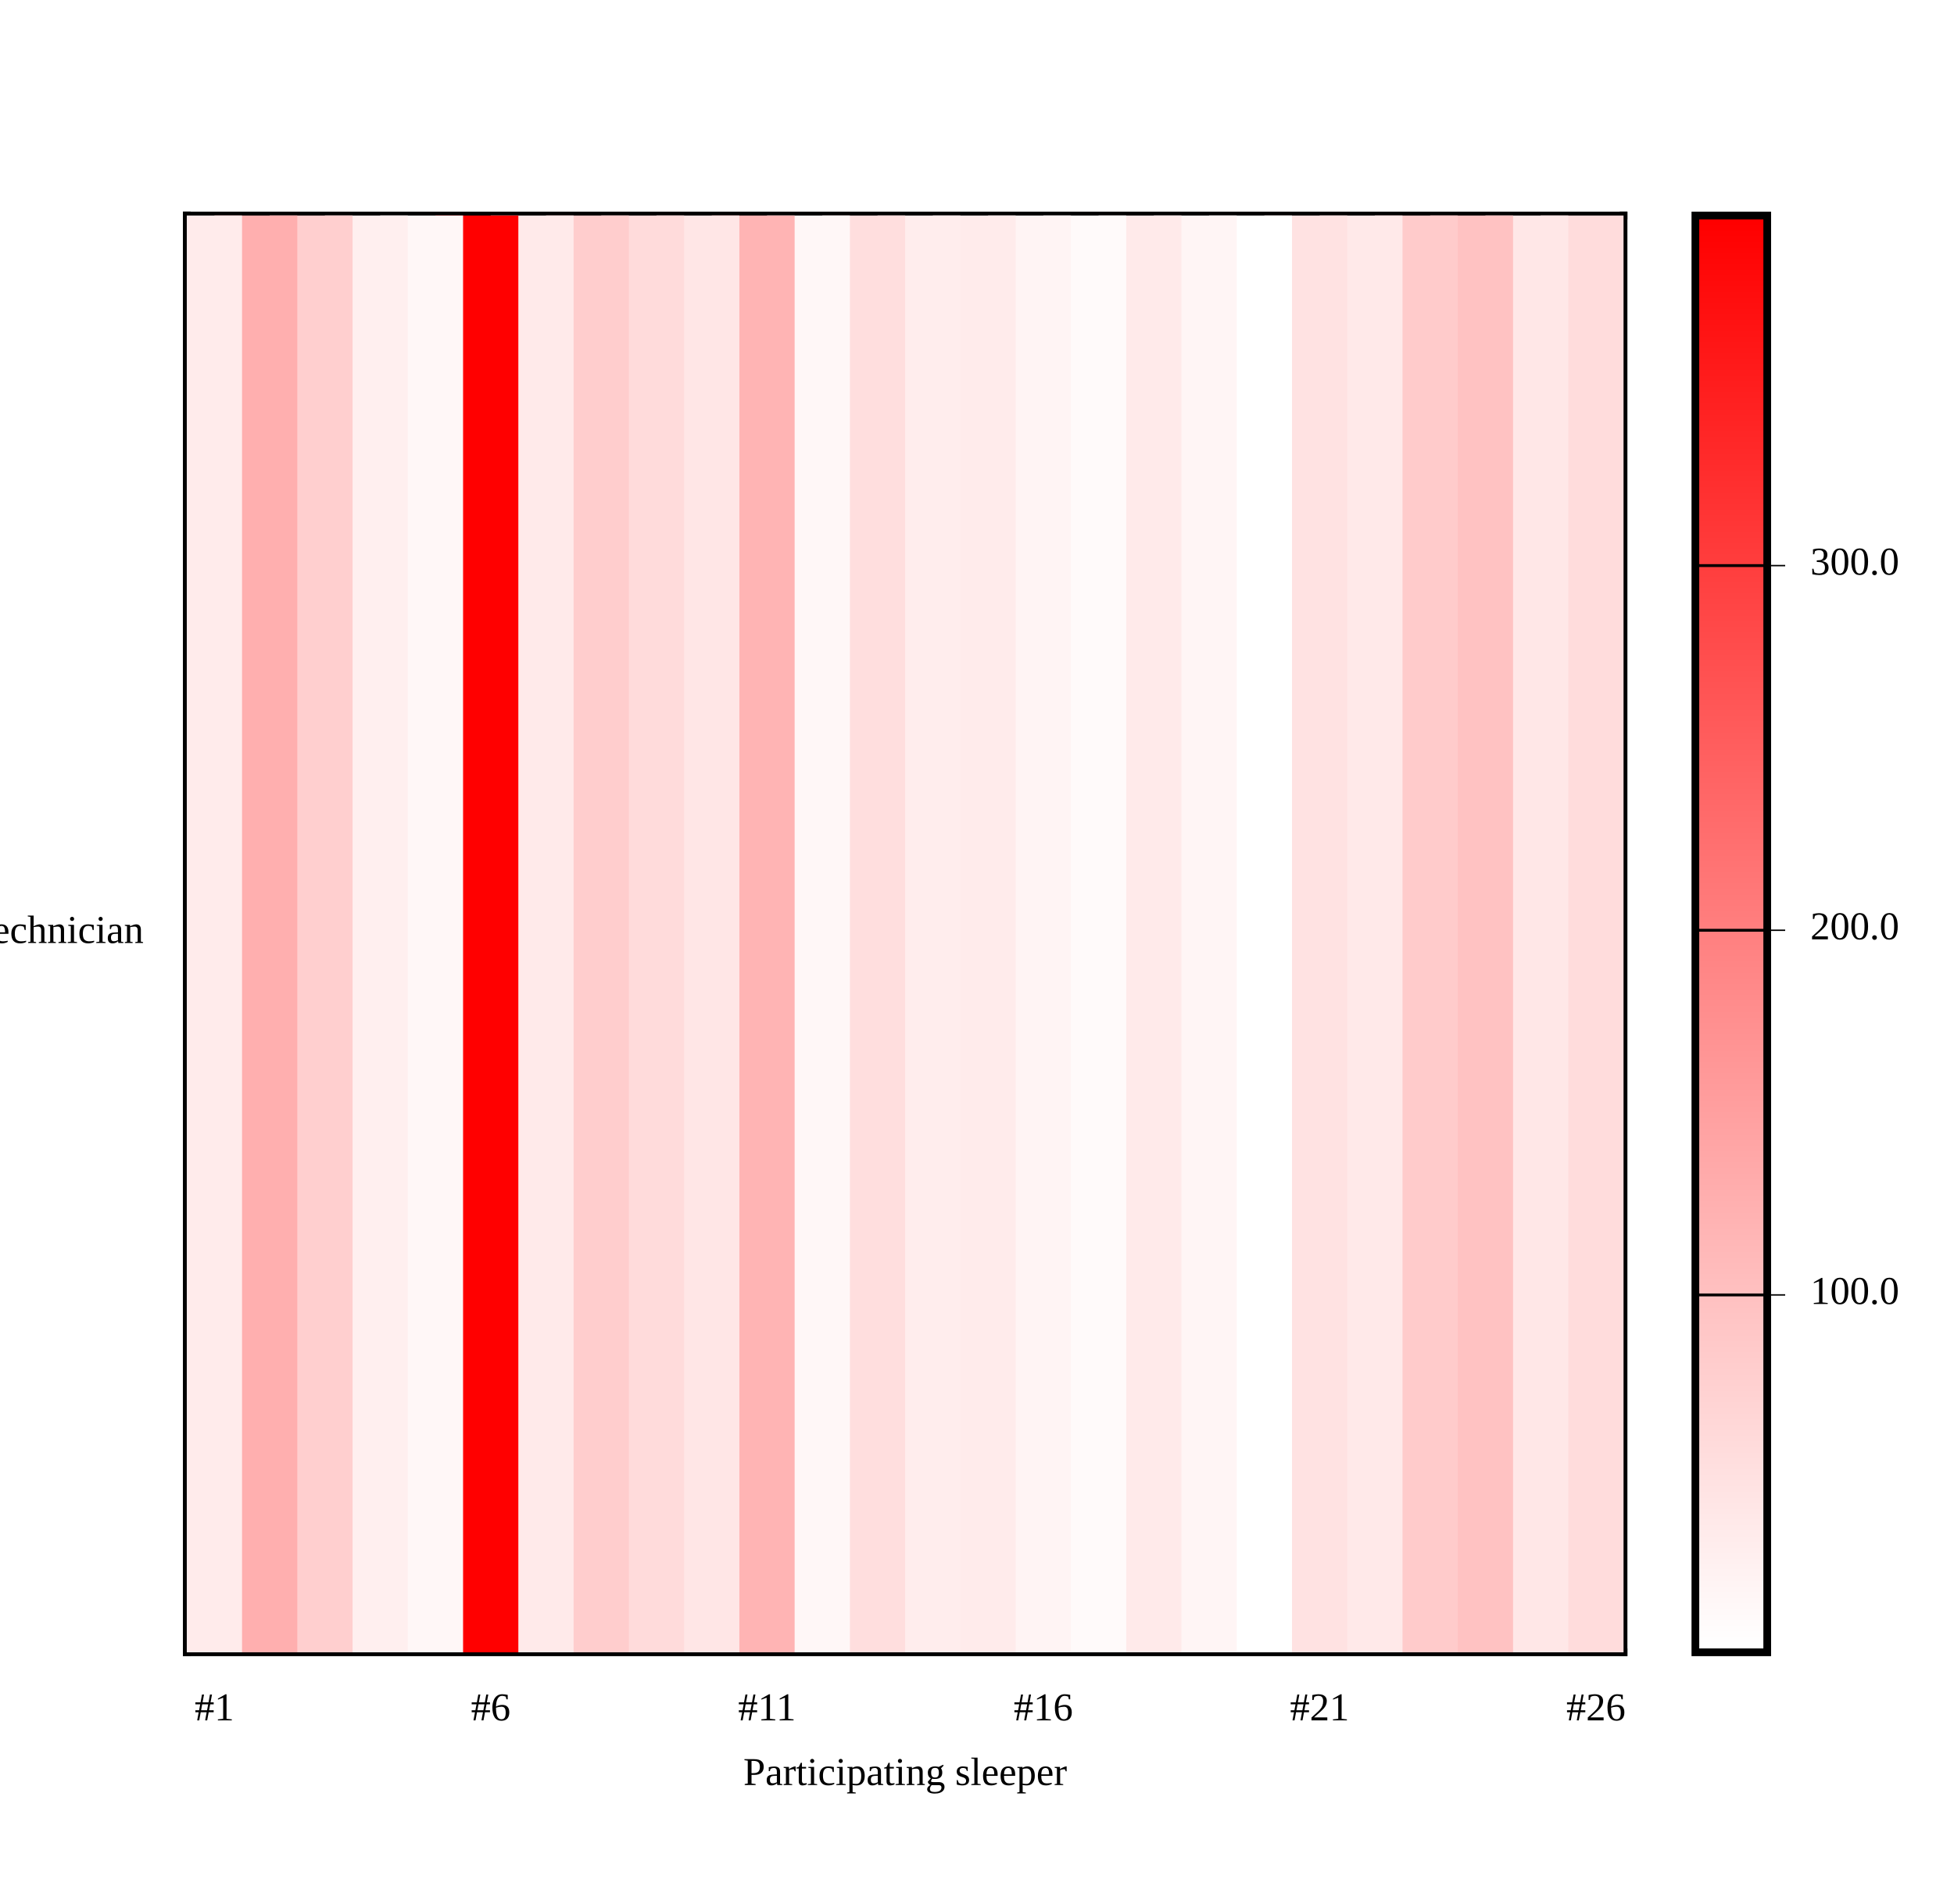
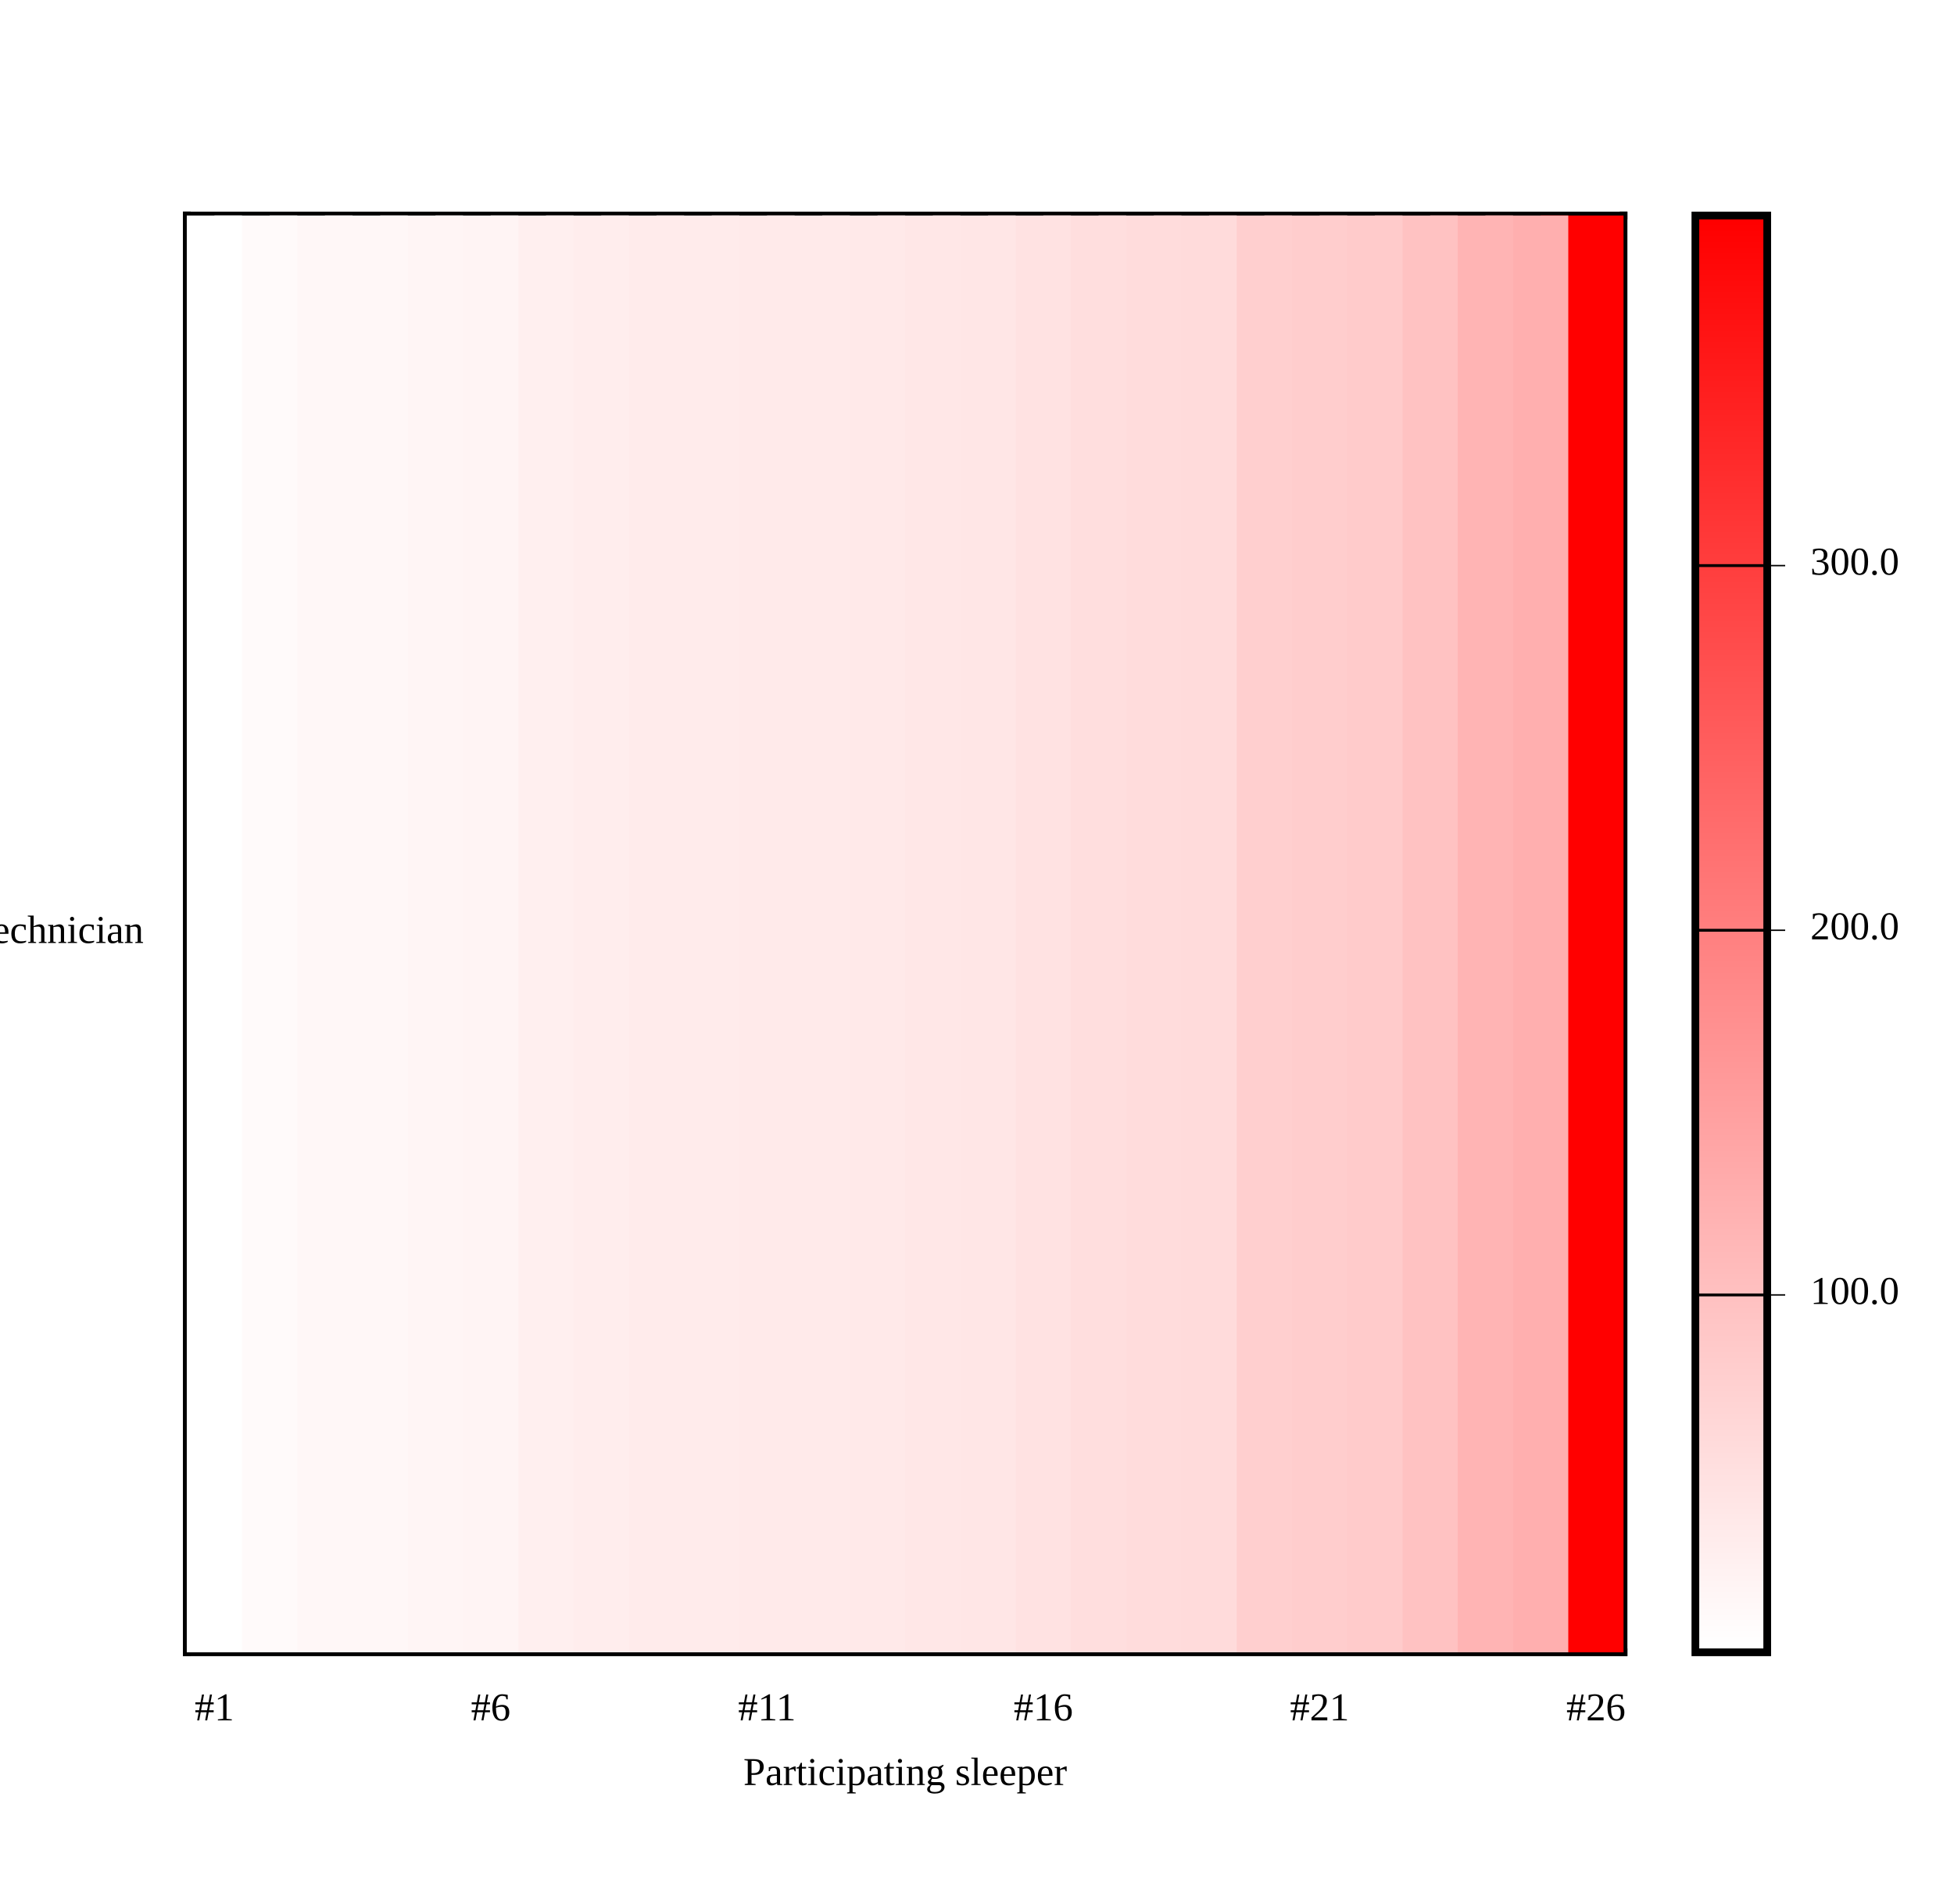
<svg xmlns="http://www.w3.org/2000/svg" height="530" stroke-opacity="1" viewBox="0.0 0.0 544.0 530.0" font-size="1" width="544" stroke="rgb(0,0,0)" version="1.1">
  <defs />
  <g stroke-linejoin="miter" stroke-opacity="1.0" fill-opacity="0.0" stroke="rgb(0,0,0)" stroke-width="0.8" fill="rgb(0,0,0)" stroke-linecap="butt" stroke-miterlimit="10.0">
    <path d="M 52,460 h 400 M 52,380 h 400 M 52,300 h 400 M 52,220 h 400 M 52,140 h 400 M 52,60 h 400 " />
  </g>
  <g stroke-linejoin="miter" stroke-opacity="1.0" fill-opacity="0.0" stroke="rgb(0,0,0)" stroke-width="2.148" fill="rgb(0,0,0)" stroke-linecap="square" stroke-miterlimit="10.0">
    <path d="M 52,460 v -400 M 452,460 v -400 " />
  </g>
  <g stroke-linejoin="miter" stroke-opacity="1.0" fill-opacity="1.0" font-size="11.0px" stroke="rgb(0,0,0)" stroke-width="2.148" fill="rgb(0,0,0)" stroke-linecap="butt" stroke-miterlimit="10.0">
    <text dominant-baseline="middle" transform="matrix(1,0,0,1,40,260)" stroke="none" text-anchor="end">technician</text>
  </g>
  <g stroke-linejoin="miter" stroke-opacity="1.0" fill-opacity="0.0" stroke="rgb(0,0,0)" stroke-width="0.8" fill="rgb(0,0,0)" stroke-linecap="butt" stroke-miterlimit="10.0">
    <path d="M 52,460 v -400 M 128.923,460 v -400 M 205.846,460 v -400 M 282.769,460 v -400 M 359.692,460 v -400 M 436.615,460 v -400 " />
  </g>
  <g stroke-linejoin="miter" stroke-opacity="1.0" fill-opacity="0.0" stroke="rgb(0,0,0)" stroke-width="2.148" fill="rgb(0,0,0)" stroke-linecap="square" stroke-miterlimit="10.0">
    <path d="M 52,460 h 400 M 52,60 h 400 " />
  </g>
  <g stroke-linejoin="miter" stroke-opacity="1.0" fill-opacity="1.0" font-size="11.0px" stroke="rgb(0,0,0)" stroke-width="2.148" fill="rgb(0,0,0)" stroke-linecap="butt" stroke-miterlimit="10.0">
    <text dominant-baseline="text-before-edge" transform="matrix(1,0,0,1,252,490)" stroke="none" text-anchor="middle">Participating sleeper</text>
  </g>
  <g stroke-linejoin="miter" stroke-opacity="1.0" fill-opacity="1.0" font-size="11.0px" stroke="rgb(0,0,0)" stroke-width="2.148" fill="rgb(0,0,0)" stroke-linecap="butt" stroke-miterlimit="10.0">
    <text dominant-baseline="text-before-edge" transform="matrix(1,0,0,1,444.3077,472)" stroke="none" text-anchor="middle">#26</text>
  </g>
  <g stroke-linejoin="miter" stroke-opacity="1.0" fill-opacity="1.0" font-size="11.0px" stroke="rgb(0,0,0)" stroke-width="2.148" fill="rgb(0,0,0)" stroke-linecap="butt" stroke-miterlimit="10.0">
    <text dominant-baseline="text-before-edge" transform="matrix(1,0,0,1,367.3846,472)" stroke="none" text-anchor="middle">#21</text>
  </g>
  <g stroke-linejoin="miter" stroke-opacity="1.0" fill-opacity="1.0" font-size="11.0px" stroke="rgb(0,0,0)" stroke-width="2.148" fill="rgb(0,0,0)" stroke-linecap="butt" stroke-miterlimit="10.0">
    <text dominant-baseline="text-before-edge" transform="matrix(1,0,0,1,290.4615,472)" stroke="none" text-anchor="middle">#16</text>
  </g>
  <g stroke-linejoin="miter" stroke-opacity="1.0" fill-opacity="1.0" font-size="11.0px" stroke="rgb(0,0,0)" stroke-width="2.148" fill="rgb(0,0,0)" stroke-linecap="butt" stroke-miterlimit="10.0">
    <text dominant-baseline="text-before-edge" transform="matrix(1,0,0,1,213.5385,472)" stroke="none" text-anchor="middle">#11</text>
  </g>
  <g stroke-linejoin="miter" stroke-opacity="1.0" fill-opacity="1.0" font-size="11.0px" stroke="rgb(0,0,0)" stroke-width="2.148" fill="rgb(0,0,0)" stroke-linecap="butt" stroke-miterlimit="10.0">
    <text dominant-baseline="text-before-edge" transform="matrix(1,0,0,1,136.6154,472)" stroke="none" text-anchor="middle">#6</text>
  </g>
  <g stroke-linejoin="miter" stroke-opacity="1.0" fill-opacity="1.0" font-size="11.0px" stroke="rgb(0,0,0)" stroke-width="2.148" fill="rgb(0,0,0)" stroke-linecap="butt" stroke-miterlimit="10.0">
    <text dominant-baseline="text-before-edge" transform="matrix(1,0,0,1,59.6923,472)" stroke="none" text-anchor="middle">#1</text>
  </g>
-   <g stroke-linejoin="miter" stroke-opacity="1.0" fill-opacity="1.0" stroke="rgb(0,0,0)" stroke-width="0.0" fill="rgb(255,220,220)" stroke-linecap="butt" stroke-miterlimit="10.0">
+   <g stroke-linejoin="miter" stroke-opacity="1.0" fill-opacity="1.0" stroke="rgb(0,0,0)" stroke-width="0.0" fill="rgb(255,0,0)" stroke-linecap="butt" stroke-miterlimit="10.0">
    <defs>
      <clipPath id="martamyClip1">
        <path d="M 452,460 l -0,-400 h -400 l -0,400 Z" />
      </clipPath>
    </defs>
    <g clip-path="url(#martamyClip1)">
      <path d="M 452,460 l -0,-400 h -23.077 l -0,400 Z" />
    </g>
  </g>
-   <g stroke-linejoin="miter" stroke-opacity="1.0" fill-opacity="1.0" stroke="rgb(0,0,0)" stroke-width="0.0" fill="rgb(255,231,231)" stroke-linecap="butt" stroke-miterlimit="10.0">
+   <g stroke-linejoin="miter" stroke-opacity="1.0" fill-opacity="1.0" stroke="rgb(0,0,0)" stroke-width="0.0" fill="rgb(255,175,175)" stroke-linecap="butt" stroke-miterlimit="10.0">
    <defs>
      <clipPath id="martamyClip2">
        <path d="M 452,460 l -0,-400 h -400 l -0,400 Z" />
      </clipPath>
    </defs>
    <g clip-path="url(#martamyClip2)">
      <path d="M 436.615,460 l -0,-400 h -23.077 l -0,400 Z" />
    </g>
  </g>
-   <g stroke-linejoin="miter" stroke-opacity="1.0" fill-opacity="1.0" stroke="rgb(0,0,0)" stroke-width="0.0" fill="rgb(255,194,194)" stroke-linecap="butt" stroke-miterlimit="10.0">
+   <g stroke-linejoin="miter" stroke-opacity="1.0" fill-opacity="1.0" stroke="rgb(0,0,0)" stroke-width="0.0" fill="rgb(255,180,180)" stroke-linecap="butt" stroke-miterlimit="10.0">
    <defs>
      <clipPath id="martamyClip3">
        <path d="M 452,460 l -0,-400 h -400 l -0,400 Z" />
      </clipPath>
    </defs>
    <g clip-path="url(#martamyClip3)">
      <path d="M 421.231,460 l -0,-400 h -23.077 l -0,400 Z" />
    </g>
  </g>
-   <g stroke-linejoin="miter" stroke-opacity="1.0" fill-opacity="1.0" stroke="rgb(0,0,0)" stroke-width="0.0" fill="rgb(255,203,203)" stroke-linecap="butt" stroke-miterlimit="10.0">
+   <g stroke-linejoin="miter" stroke-opacity="1.0" fill-opacity="1.0" stroke="rgb(0,0,0)" stroke-width="0.0" fill="rgb(255,194,194)" stroke-linecap="butt" stroke-miterlimit="10.0">
    <defs>
      <clipPath id="martamyClip4">
        <path d="M 452,460 l -0,-400 h -400 l -0,400 Z" />
      </clipPath>
    </defs>
    <g clip-path="url(#martamyClip4)">
      <path d="M 405.846,460 l -0,-400 h -23.077 l -0,400 Z" />
    </g>
  </g>
-   <g stroke-linejoin="miter" stroke-opacity="1.0" fill-opacity="1.0" stroke="rgb(0,0,0)" stroke-width="0.0" fill="rgb(255,233,233)" stroke-linecap="butt" stroke-miterlimit="10.0">
+   <g stroke-linejoin="miter" stroke-opacity="1.0" fill-opacity="1.0" stroke="rgb(0,0,0)" stroke-width="0.0" fill="rgb(255,203,203)" stroke-linecap="butt" stroke-miterlimit="10.0">
    <defs>
      <clipPath id="martamyClip5">
        <path d="M 452,460 l -0,-400 h -400 l -0,400 Z" />
      </clipPath>
    </defs>
    <g clip-path="url(#martamyClip5)">
      <path d="M 390.462,460 l -0,-400 h -23.077 l -0,400 Z" />
    </g>
  </g>
-   <g stroke-linejoin="miter" stroke-opacity="1.0" fill-opacity="1.0" stroke="rgb(0,0,0)" stroke-width="0.0" fill="rgb(255,226,226)" stroke-linecap="butt" stroke-miterlimit="10.0">
+   <g stroke-linejoin="miter" stroke-opacity="1.0" fill-opacity="1.0" stroke="rgb(0,0,0)" stroke-width="0.0" fill="rgb(255,205,205)" stroke-linecap="butt" stroke-miterlimit="10.0">
    <defs>
      <clipPath id="martamyClip6">
        <path d="M 452,460 l -0,-400 h -400 l -0,400 Z" />
      </clipPath>
    </defs>
    <g clip-path="url(#martamyClip6)">
      <path d="M 375.077,460 l -0,-400 h -23.077 l -0,400 Z" />
    </g>
  </g>
-   <g stroke-linejoin="miter" stroke-opacity="1.0" fill-opacity="1.0" stroke="rgb(0,0,0)" stroke-width="0.0" fill="rgb(255,255,255)" stroke-linecap="butt" stroke-miterlimit="10.0">
+   <g stroke-linejoin="miter" stroke-opacity="1.0" fill-opacity="1.0" stroke="rgb(0,0,0)" stroke-width="0.0" fill="rgb(255,207,207)" stroke-linecap="butt" stroke-miterlimit="10.0">
    <defs>
      <clipPath id="martamyClip7">
        <path d="M 452,460 l -0,-400 h -400 l -0,400 Z" />
      </clipPath>
    </defs>
    <g clip-path="url(#martamyClip7)">
      <path d="M 359.692,460 l -0,-400 h -23.077 l -0,400 Z" />
    </g>
  </g>
-   <g stroke-linejoin="miter" stroke-opacity="1.0" fill-opacity="1.0" stroke="rgb(0,0,0)" stroke-width="0.0" fill="rgb(255,245,245)" stroke-linecap="butt" stroke-miterlimit="10.0">
+   <g stroke-linejoin="miter" stroke-opacity="1.0" fill-opacity="1.0" stroke="rgb(0,0,0)" stroke-width="0.0" fill="rgb(255,219,219)" stroke-linecap="butt" stroke-miterlimit="10.0">
    <defs>
      <clipPath id="martamyClip8">
        <path d="M 452,460 l -0,-400 h -400 l -0,400 Z" />
      </clipPath>
    </defs>
    <g clip-path="url(#martamyClip8)">
      <path d="M 344.308,460 l -0,-400 h -23.077 l -0,400 Z" />
    </g>
  </g>
-   <g stroke-linejoin="miter" stroke-opacity="1.0" fill-opacity="1.0" stroke="rgb(0,0,0)" stroke-width="0.0" fill="rgb(255,234,234)" stroke-linecap="butt" stroke-miterlimit="10.0">
+   <g stroke-linejoin="miter" stroke-opacity="1.0" fill-opacity="1.0" stroke="rgb(0,0,0)" stroke-width="0.0" fill="rgb(255,220,220)" stroke-linecap="butt" stroke-miterlimit="10.0">
    <defs>
      <clipPath id="martamyClip9">
        <path d="M 452,460 l -0,-400 h -400 l -0,400 Z" />
      </clipPath>
    </defs>
    <g clip-path="url(#martamyClip9)">
      <path d="M 328.923,460 l -0,-400 h -23.077 l -0,400 Z" />
    </g>
  </g>
-   <g stroke-linejoin="miter" stroke-opacity="1.0" fill-opacity="1.0" stroke="rgb(0,0,0)" stroke-width="0.0" fill="rgb(255,250,250)" stroke-linecap="butt" stroke-miterlimit="10.0">
+   <g stroke-linejoin="miter" stroke-opacity="1.0" fill-opacity="1.0" stroke="rgb(0,0,0)" stroke-width="0.0" fill="rgb(255,222,222)" stroke-linecap="butt" stroke-miterlimit="10.0">
    <defs>
      <clipPath id="martamyClip10">
        <path d="M 452,460 l -0,-400 h -400 l -0,400 Z" />
      </clipPath>
    </defs>
    <g clip-path="url(#martamyClip10)">
      <path d="M 313.538,460 l -0,-400 h -23.077 l -0,400 Z" />
    </g>
  </g>
-   <g stroke-linejoin="miter" stroke-opacity="1.0" fill-opacity="1.0" stroke="rgb(0,0,0)" stroke-width="0.0" fill="rgb(255,244,244)" stroke-linecap="butt" stroke-miterlimit="10.0">
+   <g stroke-linejoin="miter" stroke-opacity="1.0" fill-opacity="1.0" stroke="rgb(0,0,0)" stroke-width="0.0" fill="rgb(255,226,226)" stroke-linecap="butt" stroke-miterlimit="10.0">
    <defs>
      <clipPath id="martamyClip11">
        <path d="M 452,460 l -0,-400 h -400 l -0,400 Z" />
      </clipPath>
    </defs>
    <g clip-path="url(#martamyClip11)">
      <path d="M 298.154,460 l -0,-400 h -23.077 l -0,400 Z" />
    </g>
  </g>
-   <g stroke-linejoin="miter" stroke-opacity="1.0" fill-opacity="1.0" stroke="rgb(0,0,0)" stroke-width="0.0" fill="rgb(255,235,235)" stroke-linecap="butt" stroke-miterlimit="10.0">
+   <g stroke-linejoin="miter" stroke-opacity="1.0" fill-opacity="1.0" stroke="rgb(0,0,0)" stroke-width="0.0" fill="rgb(255,230,230)" stroke-linecap="butt" stroke-miterlimit="10.0">
    <defs>
      <clipPath id="martamyClip12">
        <path d="M 452,460 l -0,-400 h -400 l -0,400 Z" />
      </clipPath>
    </defs>
    <g clip-path="url(#martamyClip12)">
      <path d="M 282.769,460 l -0,-400 h -23.077 l -0,400 Z" />
    </g>
  </g>
-   <g stroke-linejoin="miter" stroke-opacity="1.0" fill-opacity="1.0" stroke="rgb(0,0,0)" stroke-width="0.0" fill="rgb(255,237,237)" stroke-linecap="butt" stroke-miterlimit="10.0">
+   <g stroke-linejoin="miter" stroke-opacity="1.0" fill-opacity="1.0" stroke="rgb(0,0,0)" stroke-width="0.0" fill="rgb(255,231,231)" stroke-linecap="butt" stroke-miterlimit="10.0">
    <defs>
      <clipPath id="martamyClip13">
        <path d="M 452,460 l -0,-400 h -400 l -0,400 Z" />
      </clipPath>
    </defs>
    <g clip-path="url(#martamyClip13)">
      <path d="M 267.385,460 l -0,-400 h -23.077 l -0,400 Z" />
    </g>
  </g>
-   <g stroke-linejoin="miter" stroke-opacity="1.0" fill-opacity="1.0" stroke="rgb(0,0,0)" stroke-width="0.0" fill="rgb(255,222,222)" stroke-linecap="butt" stroke-miterlimit="10.0">
+   <g stroke-linejoin="miter" stroke-opacity="1.0" fill-opacity="1.0" stroke="rgb(0,0,0)" stroke-width="0.0" fill="rgb(255,233,233)" stroke-linecap="butt" stroke-miterlimit="10.0">
    <defs>
      <clipPath id="martamyClip14">
        <path d="M 452,460 l -0,-400 h -400 l -0,400 Z" />
      </clipPath>
    </defs>
    <g clip-path="url(#martamyClip14)">
      <path d="M 252,460 l -0,-400 h -23.077 l -0,400 Z" />
    </g>
  </g>
-   <g stroke-linejoin="miter" stroke-opacity="1.0" fill-opacity="1.0" stroke="rgb(0,0,0)" stroke-width="0.0" fill="rgb(255,247,247)" stroke-linecap="butt" stroke-miterlimit="10.0">
+   <g stroke-linejoin="miter" stroke-opacity="1.0" fill-opacity="1.0" stroke="rgb(0,0,0)" stroke-width="0.0" fill="rgb(255,234,234)" stroke-linecap="butt" stroke-miterlimit="10.0">
    <defs>
      <clipPath id="martamyClip15">
        <path d="M 452,460 l -0,-400 h -400 l -0,400 Z" />
      </clipPath>
    </defs>
    <g clip-path="url(#martamyClip15)">
      <path d="M 236.615,460 l -0,-400 h -23.077 l -0,400 Z" />
    </g>
  </g>
-   <g stroke-linejoin="miter" stroke-opacity="1.0" fill-opacity="1.0" stroke="rgb(0,0,0)" stroke-width="0.0" fill="rgb(255,180,180)" stroke-linecap="butt" stroke-miterlimit="10.0">
+   <g stroke-linejoin="miter" stroke-opacity="1.0" fill-opacity="1.0" stroke="rgb(0,0,0)" stroke-width="0.0" fill="rgb(255,234,234)" stroke-linecap="butt" stroke-miterlimit="10.0">
    <defs>
      <clipPath id="martamyClip16">
        <path d="M 452,460 l -0,-400 h -400 l -0,400 Z" />
      </clipPath>
    </defs>
    <g clip-path="url(#martamyClip16)">
      <path d="M 221.231,460 l -0,-400 h -23.077 l -0,400 Z" />
    </g>
  </g>
-   <g stroke-linejoin="miter" stroke-opacity="1.0" fill-opacity="1.0" stroke="rgb(0,0,0)" stroke-width="0.0" fill="rgb(255,230,230)" stroke-linecap="butt" stroke-miterlimit="10.0">
+   <g stroke-linejoin="miter" stroke-opacity="1.0" fill-opacity="1.0" stroke="rgb(0,0,0)" stroke-width="0.0" fill="rgb(255,235,235)" stroke-linecap="butt" stroke-miterlimit="10.0">
    <defs>
      <clipPath id="martamyClip17">
        <path d="M 452,460 l -0,-400 h -400 l -0,400 Z" />
      </clipPath>
    </defs>
    <g clip-path="url(#martamyClip17)">
      <path d="M 205.846,460 l -0,-400 h -23.077 l -0,400 Z" />
    </g>
  </g>
-   <g stroke-linejoin="miter" stroke-opacity="1.0" fill-opacity="1.0" stroke="rgb(0,0,0)" stroke-width="0.0" fill="rgb(255,219,219)" stroke-linecap="butt" stroke-miterlimit="10.0">
+   <g stroke-linejoin="miter" stroke-opacity="1.0" fill-opacity="1.0" stroke="rgb(0,0,0)" stroke-width="0.0" fill="rgb(255,235,235)" stroke-linecap="butt" stroke-miterlimit="10.0">
    <defs>
      <clipPath id="martamyClip18">
        <path d="M 452,460 l -0,-400 h -400 l -0,400 Z" />
      </clipPath>
    </defs>
    <g clip-path="url(#martamyClip18)">
      <path d="M 190.462,460 l -0,-400 h -23.077 l -0,400 Z" />
    </g>
  </g>
-   <g stroke-linejoin="miter" stroke-opacity="1.0" fill-opacity="1.0" stroke="rgb(0,0,0)" stroke-width="0.0" fill="rgb(255,205,205)" stroke-linecap="butt" stroke-miterlimit="10.0">
+   <g stroke-linejoin="miter" stroke-opacity="1.0" fill-opacity="1.0" stroke="rgb(0,0,0)" stroke-width="0.0" fill="rgb(255,237,237)" stroke-linecap="butt" stroke-miterlimit="10.0">
    <defs>
      <clipPath id="martamyClip19">
        <path d="M 452,460 l -0,-400 h -400 l -0,400 Z" />
      </clipPath>
    </defs>
    <g clip-path="url(#martamyClip19)">
      <path d="M 175.077,460 l -0,-400 h -23.077 l -0,400 Z" />
    </g>
  </g>
-   <g stroke-linejoin="miter" stroke-opacity="1.0" fill-opacity="1.0" stroke="rgb(0,0,0)" stroke-width="0.0" fill="rgb(255,234,234)" stroke-linecap="butt" stroke-miterlimit="10.0">
+   <g stroke-linejoin="miter" stroke-opacity="1.0" fill-opacity="1.0" stroke="rgb(0,0,0)" stroke-width="0.0" fill="rgb(255,239,239)" stroke-linecap="butt" stroke-miterlimit="10.0">
    <defs>
      <clipPath id="martamyClip20">
        <path d="M 452,460 l -0,-400 h -400 l -0,400 Z" />
      </clipPath>
    </defs>
    <g clip-path="url(#martamyClip20)">
      <path d="M 159.692,460 l -0,-400 h -23.077 l -0,400 Z" />
    </g>
  </g>
-   <g stroke-linejoin="miter" stroke-opacity="1.0" fill-opacity="1.0" stroke="rgb(0,0,0)" stroke-width="0.0" fill="rgb(255,0,0)" stroke-linecap="butt" stroke-miterlimit="10.0">
+   <g stroke-linejoin="miter" stroke-opacity="1.0" fill-opacity="1.0" stroke="rgb(0,0,0)" stroke-width="0.0" fill="rgb(255,244,244)" stroke-linecap="butt" stroke-miterlimit="10.0">
    <defs>
      <clipPath id="martamyClip21">
        <path d="M 452,460 l -0,-400 h -400 l -0,400 Z" />
      </clipPath>
    </defs>
    <g clip-path="url(#martamyClip21)">
      <path d="M 144.308,460 l -0,-400 h -23.077 l -0,400 Z" />
    </g>
  </g>
-   <g stroke-linejoin="miter" stroke-opacity="1.0" fill-opacity="1.0" stroke="rgb(0,0,0)" stroke-width="0.0" fill="rgb(255,247,247)" stroke-linecap="butt" stroke-miterlimit="10.0">
+   <g stroke-linejoin="miter" stroke-opacity="1.0" fill-opacity="1.0" stroke="rgb(0,0,0)" stroke-width="0.0" fill="rgb(255,245,245)" stroke-linecap="butt" stroke-miterlimit="10.0">
    <defs>
      <clipPath id="martamyClip22">
        <path d="M 452,460 l -0,-400 h -400 l -0,400 Z" />
      </clipPath>
    </defs>
    <g clip-path="url(#martamyClip22)">
      <path d="M 128.923,460 l -0,-400 h -23.077 l -0,400 Z" />
    </g>
  </g>
-   <g stroke-linejoin="miter" stroke-opacity="1.0" fill-opacity="1.0" stroke="rgb(0,0,0)" stroke-width="0.0" fill="rgb(255,239,239)" stroke-linecap="butt" stroke-miterlimit="10.0">
+   <g stroke-linejoin="miter" stroke-opacity="1.0" fill-opacity="1.0" stroke="rgb(0,0,0)" stroke-width="0.0" fill="rgb(255,247,247)" stroke-linecap="butt" stroke-miterlimit="10.0">
    <defs>
      <clipPath id="martamyClip23">
        <path d="M 452,460 l -0,-400 h -400 l -0,400 Z" />
      </clipPath>
    </defs>
    <g clip-path="url(#martamyClip23)">
      <path d="M 113.538,460 l -0,-400 h -23.077 l -0,400 Z" />
    </g>
  </g>
-   <g stroke-linejoin="miter" stroke-opacity="1.0" fill-opacity="1.0" stroke="rgb(0,0,0)" stroke-width="0.0" fill="rgb(255,207,207)" stroke-linecap="butt" stroke-miterlimit="10.0">
+   <g stroke-linejoin="miter" stroke-opacity="1.0" fill-opacity="1.0" stroke="rgb(0,0,0)" stroke-width="0.0" fill="rgb(255,247,247)" stroke-linecap="butt" stroke-miterlimit="10.0">
    <defs>
      <clipPath id="martamyClip24">
        <path d="M 452,460 l -0,-400 h -400 l -0,400 Z" />
      </clipPath>
    </defs>
    <g clip-path="url(#martamyClip24)">
      <path d="M 98.154,460 l -0,-400 h -23.077 l -0,400 Z" />
    </g>
  </g>
-   <g stroke-linejoin="miter" stroke-opacity="1.0" fill-opacity="1.0" stroke="rgb(0,0,0)" stroke-width="0.0" fill="rgb(255,175,175)" stroke-linecap="butt" stroke-miterlimit="10.0">
+   <g stroke-linejoin="miter" stroke-opacity="1.0" fill-opacity="1.0" stroke="rgb(0,0,0)" stroke-width="0.0" fill="rgb(255,250,250)" stroke-linecap="butt" stroke-miterlimit="10.0">
    <defs>
      <clipPath id="martamyClip25">
        <path d="M 452,460 l -0,-400 h -400 l -0,400 Z" />
      </clipPath>
    </defs>
    <g clip-path="url(#martamyClip25)">
      <path d="M 82.769,460 l -0,-400 h -23.077 l -0,400 Z" />
    </g>
  </g>
-   <g stroke-linejoin="miter" stroke-opacity="1.0" fill-opacity="1.0" stroke="rgb(0,0,0)" stroke-width="0.0" fill="rgb(255,235,235)" stroke-linecap="butt" stroke-miterlimit="10.0">
+   <g stroke-linejoin="miter" stroke-opacity="1.0" fill-opacity="1.0" stroke="rgb(0,0,0)" stroke-width="0.0" fill="rgb(255,255,255)" stroke-linecap="butt" stroke-miterlimit="10.0">
    <defs>
      <clipPath id="martamyClip26">
        <path d="M 452,460 l -0,-400 h -400 l -0,400 Z" />
      </clipPath>
    </defs>
    <g clip-path="url(#martamyClip26)">
      <path d="M 67.385,460 l -0,-400 h -15.385 l -0,400 Z" />
    </g>
  </g>
  <g stroke-linejoin="miter" stroke-opacity="1.0" fill-opacity="1.0" font-size="11.0px" stroke="rgb(0,0,0)" stroke-width="2.148" fill="rgb(0,0,0)" stroke-linecap="butt" stroke-miterlimit="10.0">
    <text dominant-baseline="middle" transform="matrix(1,0,0,1,504,157.4619)" stroke="none" text-anchor="start">300.0</text>
  </g>
  <g stroke-linejoin="miter" stroke-opacity="1.0" fill-opacity="1.0" font-size="11.0px" stroke="rgb(0,0,0)" stroke-width="2.148" fill="rgb(0,0,0)" stroke-linecap="butt" stroke-miterlimit="10.0">
    <text dominant-baseline="middle" transform="matrix(1,0,0,1,504,258.9848)" stroke="none" text-anchor="start">200.0</text>
  </g>
  <g stroke-linejoin="miter" stroke-opacity="1.0" fill-opacity="1.0" font-size="11.0px" stroke="rgb(0,0,0)" stroke-width="2.148" fill="rgb(0,0,0)" stroke-linecap="butt" stroke-miterlimit="10.0">
    <text dominant-baseline="middle" transform="matrix(1,0,0,1,504,360.5076)" stroke="none" text-anchor="start">100.0</text>
  </g>
  <defs>
    <linearGradient x2="0.5" y1="0" gradientUnits="userSpaceOnUse" spreadMethod="pad" gradientTransform="matrix(-0,-400,-20,-0,482,260)" id="gradient82" y2="0" x1="-0.5">
      <stop stop-opacity="1" offset="0" stop-color="rgb(255,255,255)" />
      <stop stop-opacity="1" offset="1" stop-color="rgb(255,0,0)" />
    </linearGradient>
  </defs>
  <g stroke-linejoin="miter" stroke-opacity="1.0" fill-opacity="1" stroke="rgb(0,0,0)" stroke-width="0.0" fill="url(#gradient82)" stroke-linecap="butt" stroke-miterlimit="10.0">
    <path d="M 492,60 l -20,0 v 400 l 20,0 Z" />
  </g>
  <g stroke-linejoin="miter" stroke-opacity="1.0" fill-opacity="0.0" stroke="rgb(0,0,0)" stroke-width="0.8" fill="rgb(0,0,0)" stroke-linecap="butt" stroke-miterlimit="10.0">
    <path d="M 492,360.508 h -20 M 492,258.985 h -20 M 492,157.462 h -20 " />
  </g>
  <g stroke-linejoin="miter" stroke-opacity="1.0" fill-opacity="0.0" stroke="rgb(0,0,0)" stroke-width="0.4" fill="rgb(0,0,0)" stroke-linecap="butt" stroke-miterlimit="10.0">
    <path d="M 497,157.462 h -10 " />
  </g>
  <g stroke-linejoin="miter" stroke-opacity="1.0" fill-opacity="0.0" stroke="rgb(0,0,0)" stroke-width="0.4" fill="rgb(0,0,0)" stroke-linecap="butt" stroke-miterlimit="10.0">
    <path d="M 497,258.985 h -10 " />
  </g>
  <g stroke-linejoin="miter" stroke-opacity="1.0" fill-opacity="0.0" stroke="rgb(0,0,0)" stroke-width="0.4" fill="rgb(0,0,0)" stroke-linecap="butt" stroke-miterlimit="10.0">
    <path d="M 497,360.508 h -10 " />
  </g>
  <g stroke-linejoin="miter" stroke-opacity="1.0" fill-opacity="0.0" stroke="rgb(0,0,0)" stroke-width="2.148" fill="rgb(0,0,0)" stroke-linecap="butt" stroke-miterlimit="10.0">
    <path d="M 492,60 l -20,0 v 400 l 20,0 Z" />
  </g>
  <g stroke-linejoin="miter" stroke-opacity="1.0" fill-opacity="1.0" font-size="11.0px" stroke="rgb(0,0,0)" stroke-width="2.148" fill="rgb(0,0,0)" stroke-linecap="butt" stroke-miterlimit="10.0">
    <text dominant-baseline="text-after-edge" transform="matrix(1,0,0,1,252,40)" stroke="none" text-anchor="middle" />
  </g>
</svg>
